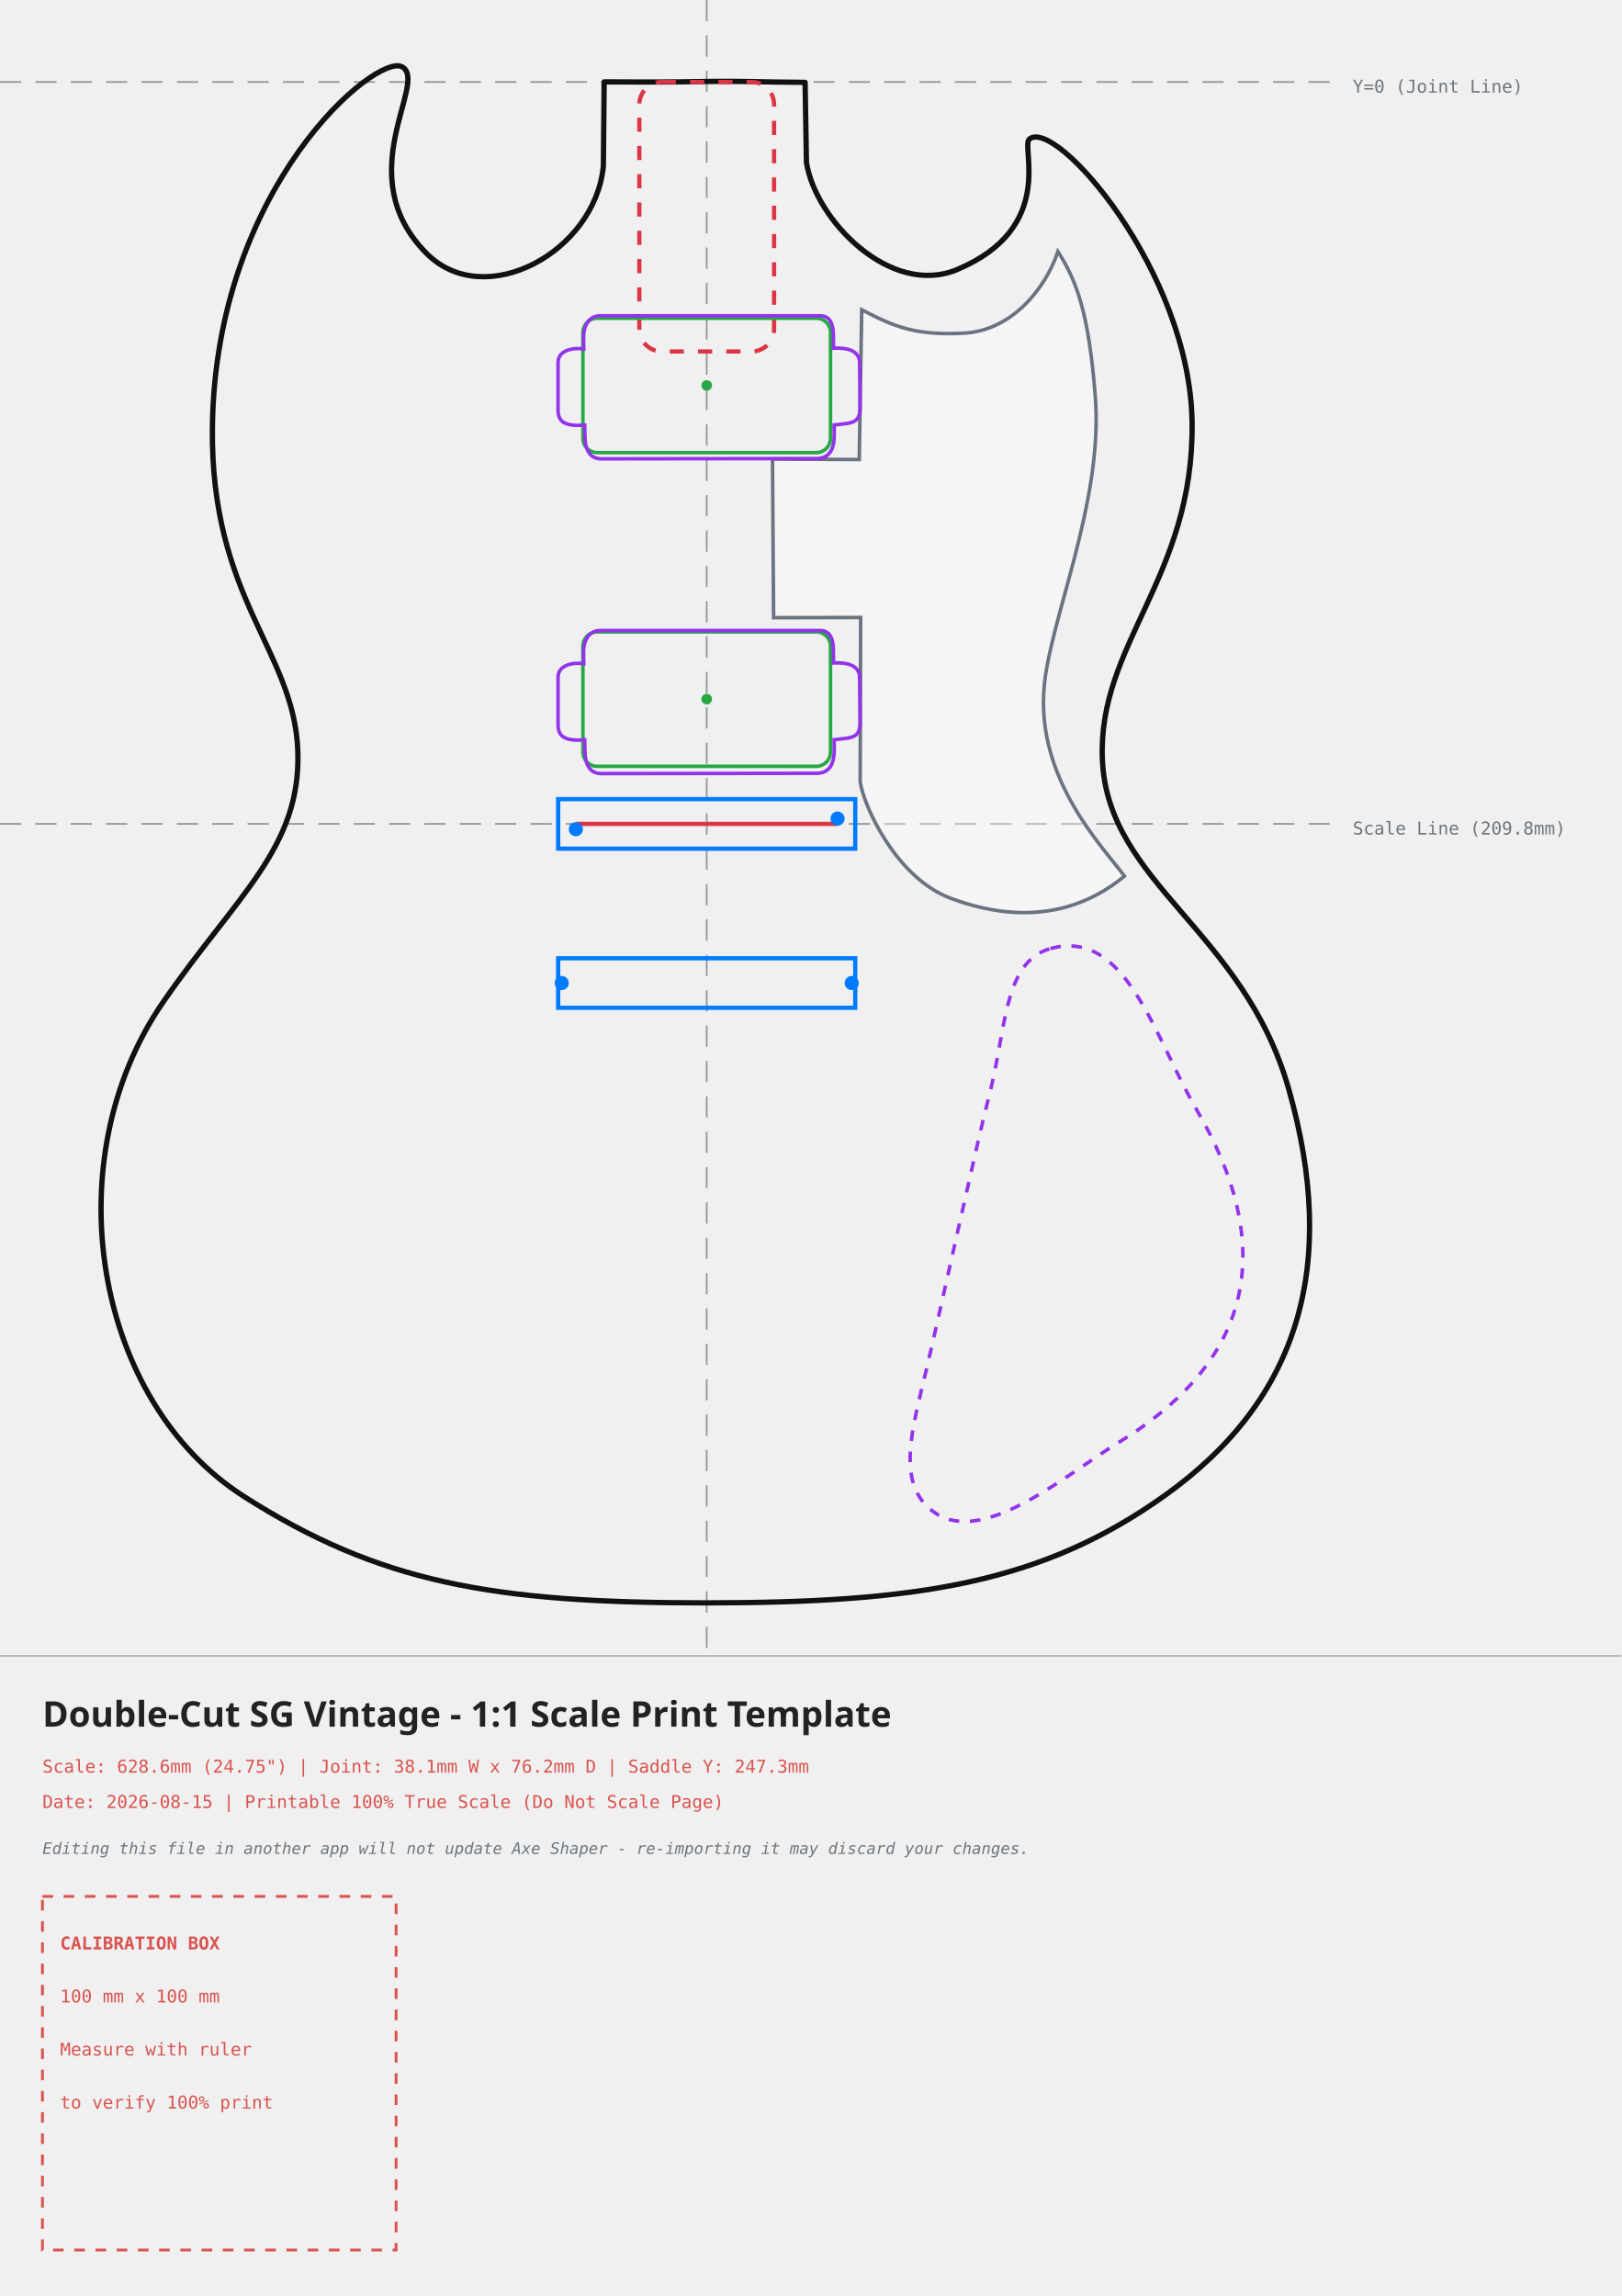
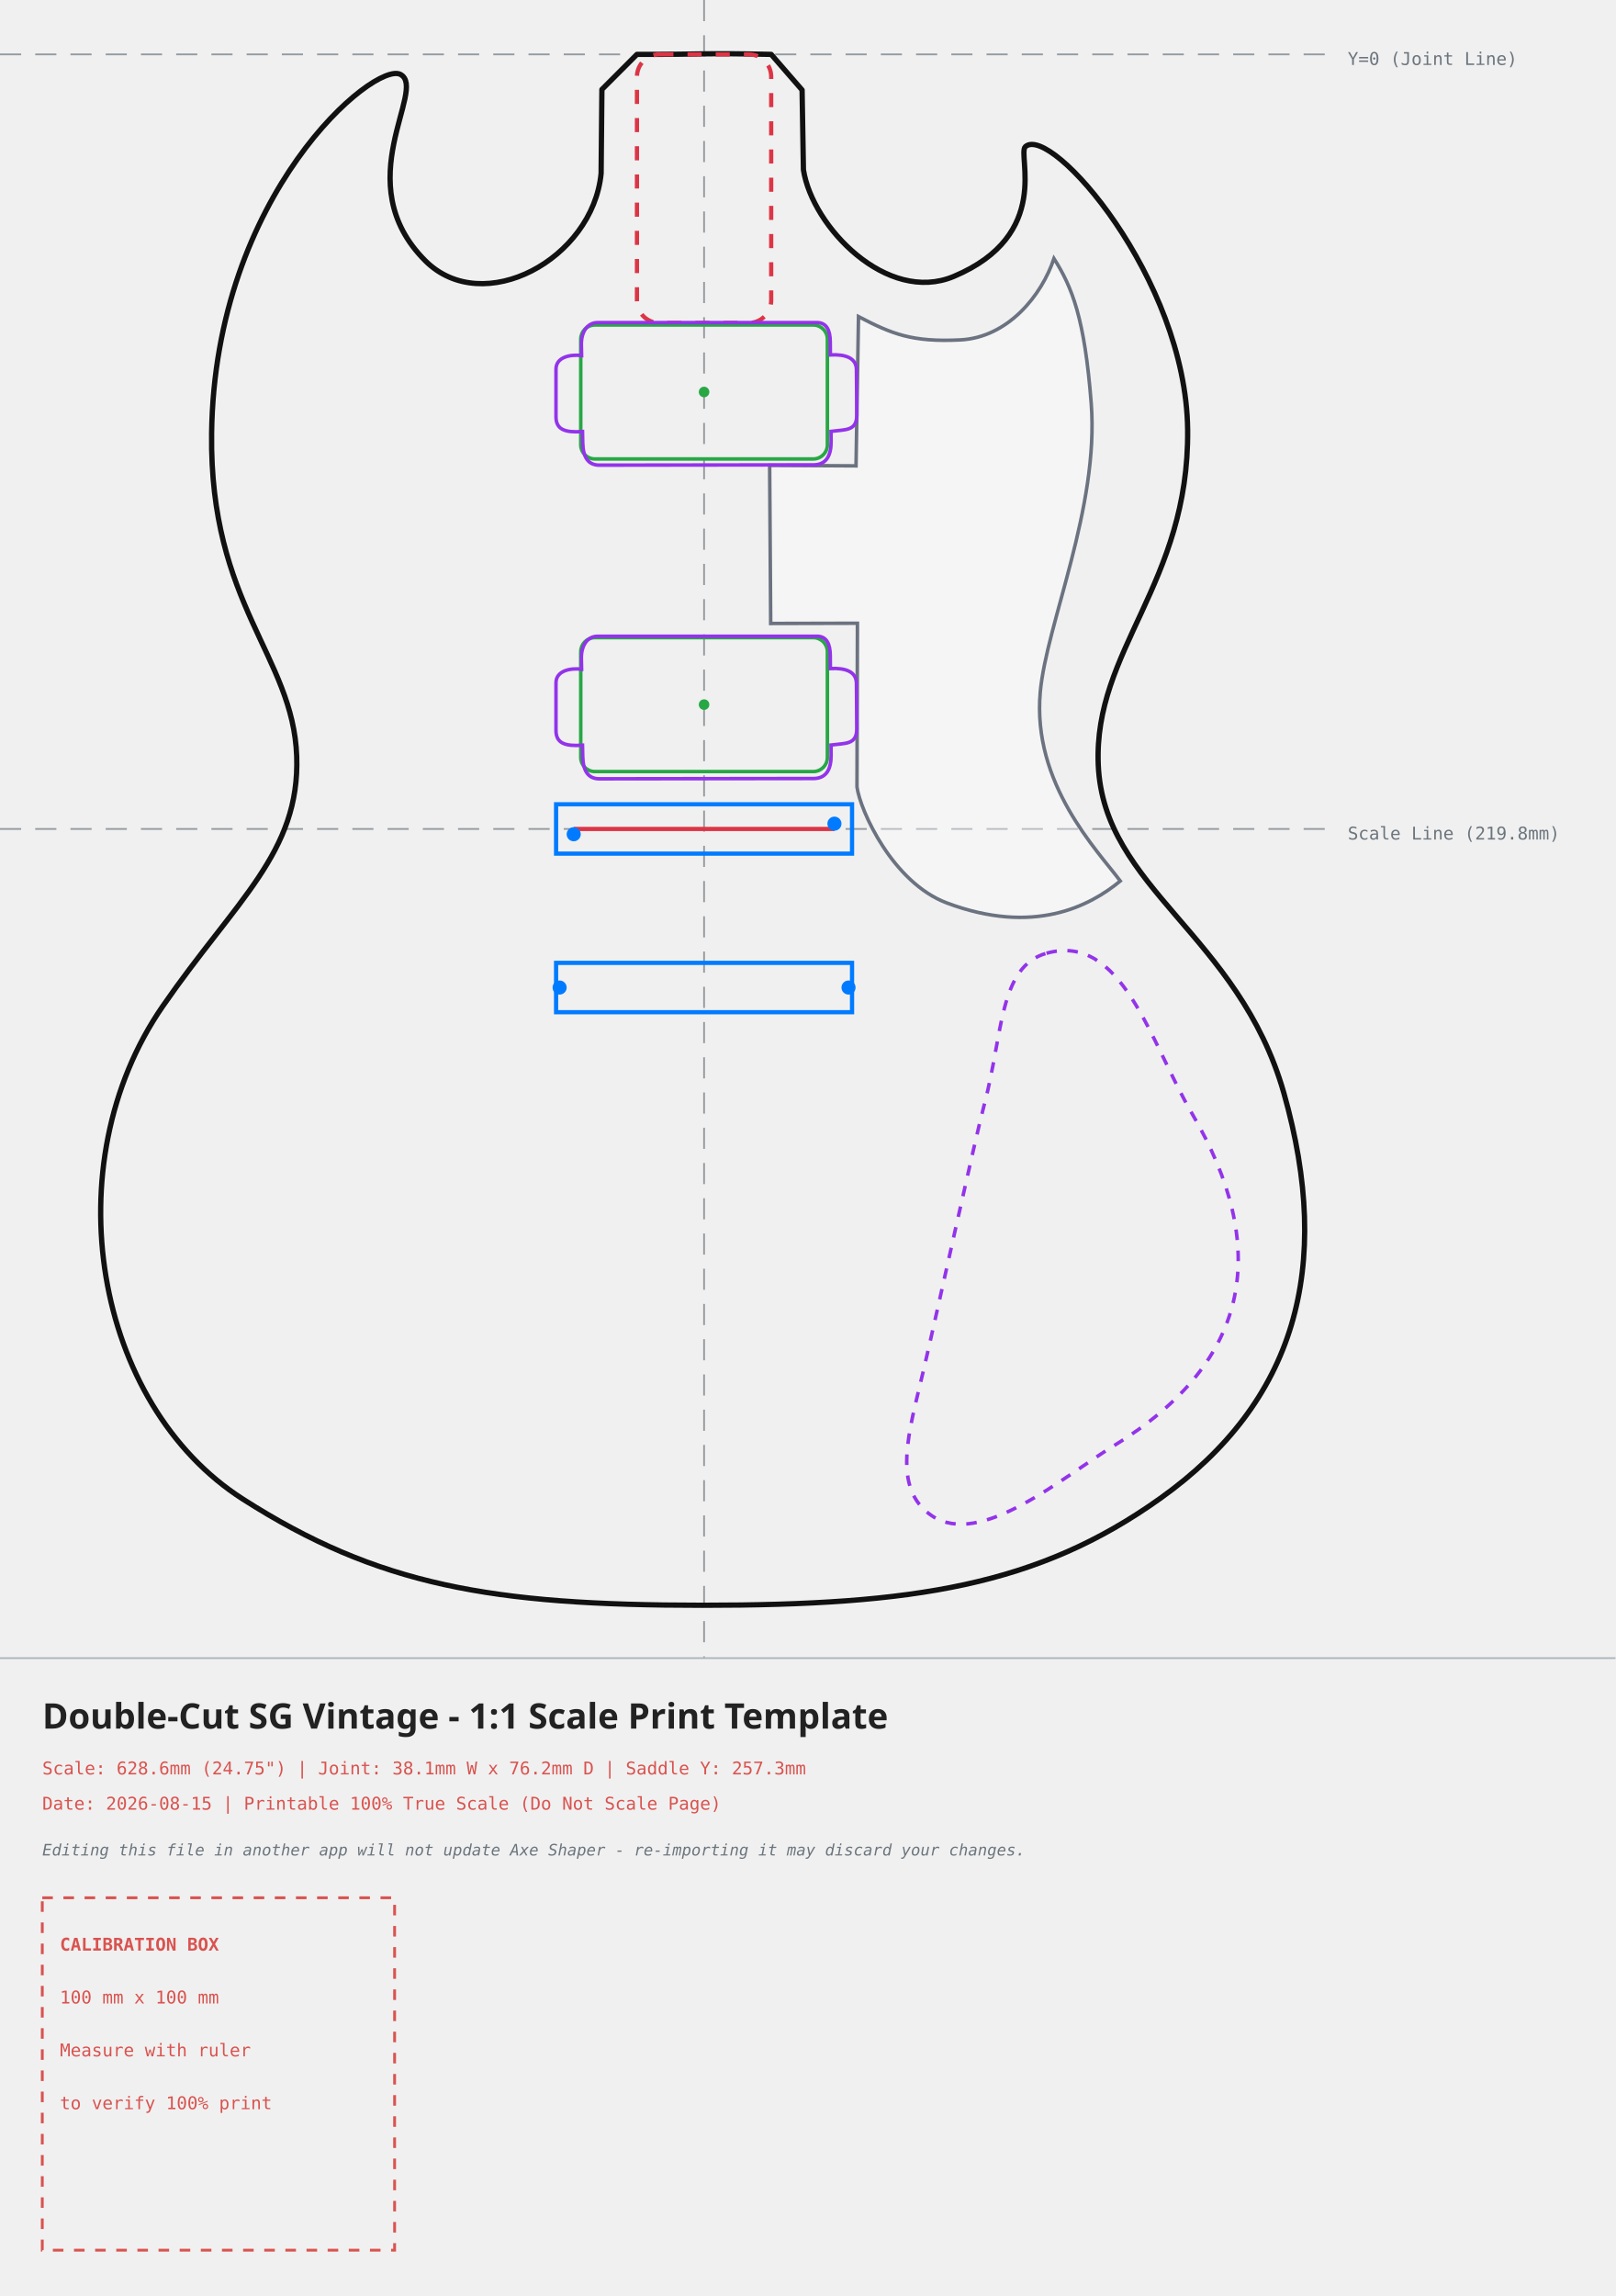
- <svg xmlns="http://www.w3.org/2000/svg" width="458.51mm" height="649.26mm" viewBox="-199.83 -23.19 458.51 649.26">
+ <svg xmlns="http://www.w3.org/2000/svg" width="458.51mm" height="651.50mm" viewBox="-199.83 -15.43 458.51 651.50">
  <style>
    .body-line { fill: none; stroke: #111111; stroke-width: 1.5; stroke-linecap: round; stroke-linejoin: round; }
    .neck-pocket { fill: none; stroke: #dc3545; stroke-width: 1.2; stroke-dasharray: 4,4; }
    .pickup-rout { fill: none; stroke: #28a745; stroke-width: 1.0; }
    .bridge-rout { fill: none; stroke: #007bff; stroke-width: 1.2; }
    .back-route { fill: none; stroke: #9333ea; stroke-width: 1.0; stroke-dasharray: 3,3; }
    .front-route { fill: none; stroke: #9333ea; stroke-width: 1.0; }
    .pickguard { fill: #ffffff; fill-opacity: 0.35; stroke: #6b7280; stroke-width: 1.0; }
    .center-axis { fill: none; stroke: #6c757d; stroke-width: 0.5; stroke-dasharray: 6,4; opacity: 0.7; }
    .calibration-box { fill: none; stroke: #d9534f; stroke-width: 0.8; stroke-dasharray: 3,3; }
    .band-rule { fill: none; stroke: #adb5bd; stroke-width: 0.5; }
    .text-label { font-family: monospace, sans-serif; font-size: 5px; fill: #d9534f; }
    .disclaimer-label { font-family: monospace, sans-serif; font-size: 4.5px; font-style: italic; fill: #6c757d; }
    .axis-label { font-family: monospace, sans-serif; font-size: 5px; fill: #6c757d; }
    .title-label { font-family: sans-serif; font-size: 10px; font-weight: bold; fill: #222222; }
  </style>
  <g>
-     <line x1="0" y1="-23.19" x2="0" y2="445.07" class="center-axis" />
+     <line x1="0" y1="-15.43" x2="0" y2="455.07" class="center-axis" />
    <line x1="-199.83" y1="0" x2="178.68" y2="0" class="center-axis" />
    <text x="182.68" y="3" class="axis-label">Y=0 (Joint Line)</text>
-     <line x1="-199.83" y1="209.79" x2="178.68" y2="209.79" class="center-axis" stroke="#007bff" />
-     <text x="182.68" y="212.79" class="axis-label" fill="#007bff">Scale Line (209.8mm)</text>
-     <path d="M 97.19 245.06 C 118.65 239.06, 126.51 270.03, 138.58 290.70 C 160.30 327.91, 156.17 360.46, 116.28 384.83 C 101.68 393.75, 78.45 413.93, 64.69 404.70 C 53.01 396.88, 58.19 380.76, 62.18 363.82 C 66.17 346.89, 76.95 297.65, 79.58 287.78 C 84.83 268.12, 83.68 248.84, 97.19 245.06 Z" class="back-route" />
-     <path d="M -19.05 0.00 C -19.05 0.00, -29.00 -0.04, -29.00 -0.04 C -29.00 -0.04, -29.22 23.78, -29.22 23.78 C -31.59 48.15, -62.76 64.90, -79.12 48.56 C -101.37 26.33, -78.37 -0.17, -86.17 -4.31 C -93.49 -8.19, -138.92 29.57, -139.77 97.55 C -140.38 146.10, -116.60 160.80, -115.62 189.19 C -114.68 216.45, -132.81 229.94, -153.63 260.07 C -184.83 305.22, -172.99 373.07, -130.88 399.96 C -92.57 424.42, -60.46 430.07, -0.46 430.07 C 59.54 430.07, 94.78 424.52, 129.55 399.69 C 167.72 372.44, 178.68 334.40, 164.55 284.70 C 151.75 239.72, 113.39 226.69, 111.88 191.62 C 110.48 159.01, 137.71 140.22, 137.25 96.48 C 136.79 53.54, 98.47 9.77, 91.20 16.18 C 88.76 18.33, 99.00 41.21, 70.84 53.02 C 51.97 60.93, 30.72 39.02, 28.20 22.74 C 28.20 22.74, 27.82 0.10, 27.82 0.10 C 27.82 0.10, 19.05 0.00, 19.05 0.00 C -1.22 -0.43, 1.22 0.04, -19.05 0.00 Z" class="body-line" />
-     <path d="M 43.83 64.41 C 53.29 69.32, 59.02 71.71, 72.73 71.02 C 86.25 70.34, 95.84 58.38, 99.31 47.93 C 104.46 56.07, 108.01 64.85, 109.88 89.01 C 112.17 118.68, 97.18 151.56, 95.42 170.93 C 93.06 197.00, 111.77 216.02, 118.13 224.56 C 109.44 231.75, 93.48 240.02, 68.88 230.78 C 53.54 225.01, 44.30 204.58, 43.40 197.88 C 43.40 197.88, 43.53 151.42, 43.53 151.42 C 43.53 151.42, 18.91 151.48, 18.91 151.48 C 18.91 151.48, 18.61 106.62, 18.61 106.62 C 18.61 106.62, 43.13 106.76, 43.13 106.76 C 43.13 106.76, 43.83 64.41, 43.83 64.41 Z" class="pickguard" style="fill:#ffffff" />
+     <line x1="-199.83" y1="219.79" x2="178.68" y2="219.79" class="center-axis" stroke="#007bff" />
+     <text x="182.68" y="222.79" class="axis-label" fill="#007bff">Scale Line (219.8mm)</text>
+     <path d="M 97.19 255.06 C 118.65 249.06, 126.51 280.03, 138.58 300.70 C 160.30 337.91, 156.17 370.46, 116.28 394.83 C 101.68 403.75, 78.45 423.93, 64.69 414.70 C 53.01 406.88, 58.19 390.76, 62.18 373.82 C 66.17 356.89, 76.95 307.65, 79.58 297.78 C 84.83 278.12, 83.68 258.84, 97.19 255.06 Z" class="back-route" />
+     <path d="M -19.05 0.00 C -19.05 0.00, -29.00 9.96, -29.00 9.96 C -29.00 9.96, -29.22 33.78, -29.22 33.78 C -31.59 58.15, -62.76 74.90, -79.12 58.56 C -101.37 36.33, -78.37 9.83, -86.17 5.69 C -93.49 1.81, -138.92 39.57, -139.77 107.55 C -140.38 156.10, -116.60 170.80, -115.62 199.19 C -114.68 226.45, -132.81 239.94, -153.63 270.07 C -184.83 315.22, -172.99 383.07, -130.88 409.96 C -92.57 434.42, -60.46 440.07, -0.46 440.07 C 59.54 440.07, 94.78 434.52, 129.55 409.69 C 167.72 382.44, 178.68 344.40, 164.55 294.70 C 151.75 249.72, 113.39 236.69, 111.88 201.62 C 110.48 169.01, 137.71 150.22, 137.25 106.48 C 136.79 63.54, 98.47 19.77, 91.20 26.18 C 88.76 28.33, 99.00 51.21, 70.84 63.02 C 51.97 70.93, 30.72 49.02, 28.20 32.74 C 28.20 32.74, 27.82 10.10, 27.82 10.10 C 27.82 10.10, 19.05 0.00, 19.05 0.00 C -1.22 -0.43, 1.22 0.04, -19.05 0.00 Z" class="body-line" />
+     <path d="M 43.83 74.41 C 53.29 79.32, 59.02 81.71, 72.73 81.02 C 86.25 80.34, 95.84 68.38, 99.31 57.93 C 104.46 66.07, 108.01 74.85, 109.88 99.01 C 112.17 128.68, 97.18 161.56, 95.42 180.93 C 93.06 207.00, 111.77 226.02, 118.13 234.56 C 109.44 241.75, 93.48 250.02, 68.88 240.78 C 53.54 235.01, 44.30 214.58, 43.40 207.88 C 43.40 207.88, 43.53 161.42, 43.53 161.42 C 43.53 161.42, 18.91 161.48, 18.91 161.48 C 18.91 161.48, 18.61 116.62, 18.61 116.62 C 18.61 116.62, 43.13 116.76, 43.13 116.76 C 43.13 116.76, 43.83 74.41, 43.83 74.41 Z" class="pickguard" style="fill:#ffffff" />
    <rect x="-19.05" y="0" width="38.1" height="76.2" rx="6.35" ry="6.35" class="neck-pocket" />
-     <g transform="translate(0, 85.79989) rotate(0)">
+     <g transform="translate(0, 95.79989) rotate(0)">
      <rect x="-35.00" y="-19.00" width="70" height="38" rx="4" ry="4" class="pickup-rout" />
      <circle cx="0" cy="0" r="1.5" fill="#28a745" />
    </g>
-     <g transform="translate(0, 174.5036) rotate(0)">
+     <g transform="translate(0, 184.5036) rotate(0)">
      <rect x="-35.00" y="-19.00" width="70" height="38" rx="4" ry="4" class="pickup-rout" />
      <circle cx="0" cy="0" r="1.5" fill="#28a745" />
    </g>
-     <path d="M -30.22 66.11 C -30.22 66.11, 31.89 66.11, 31.89 66.11 C 34.80 66.00, 35.79 68.36, 35.82 71.51 C 35.82 71.51, 35.85 75.27, 35.85 75.27 C 40.18 75.06, 43.23 76.13, 43.25 79.52 C 43.25 79.52, 43.36 92.52, 43.36 92.52 C 43.23 96.92, 40.13 96.43, 36.03 96.97 C 36.03 96.97, 36.06 99.79, 36.06 99.79 C 36.09 103.96, 34.60 106.48, 31.04 106.48 C 31.04 106.48, -29.95 106.56, -29.95 106.56 C -32.76 106.46, -34.34 104.51, -34.43 100.24 C -34.43 100.24, -34.50 97.03, -34.50 97.03 C -39.54 97.38, -42.01 96.44, -42.03 92.87 C -42.03 92.87, -42.03 79.35, -42.03 79.35 C -42.05 75.84, -37.88 75.07, -34.76 75.46 C -34.76 75.46, -34.82 72.48, -34.82 72.48 C -34.91 68.78, -33.14 66.11, -30.22 66.11 Z" class="front-route" />
-     <path d="M -30.22 155.11 C -30.22 155.11, 31.89 155.11, 31.89 155.11 C 34.80 155.00, 35.79 157.36, 35.82 160.51 C 35.82 160.51, 35.85 164.27, 35.85 164.27 C 40.18 164.06, 43.23 165.13, 43.25 168.52 C 43.25 168.52, 43.36 181.52, 43.36 181.52 C 43.23 185.92, 40.13 185.43, 36.03 185.97 C 36.03 185.97, 36.06 188.79, 36.06 188.79 C 36.09 192.96, 34.60 195.48, 31.04 195.48 C 31.04 195.48, -29.95 195.56, -29.95 195.56 C -32.76 195.46, -34.34 193.51, -34.43 189.24 C -34.43 189.24, -34.50 186.03, -34.50 186.03 C -39.54 186.38, -42.01 185.44, -42.03 181.87 C -42.03 181.87, -42.03 168.35, -42.03 168.35 C -42.05 164.84, -37.88 164.07, -34.76 164.46 C -34.76 164.46, -34.82 161.48, -34.82 161.48 C -34.91 157.78, -33.14 155.11, -30.22 155.11 Z" class="front-route" />
+     <path d="M -30.22 76.11 C -30.22 76.11, 31.89 76.11, 31.89 76.11 C 34.80 76.00, 35.79 78.36, 35.82 81.51 C 35.82 81.51, 35.85 85.27, 35.85 85.27 C 40.18 85.06, 43.23 86.13, 43.25 89.52 C 43.25 89.52, 43.36 102.52, 43.36 102.52 C 43.23 106.92, 40.13 106.43, 36.03 106.97 C 36.03 106.97, 36.06 109.79, 36.06 109.79 C 36.09 113.96, 34.60 116.48, 31.04 116.48 C 31.04 116.48, -29.95 116.56, -29.95 116.56 C -32.76 116.46, -34.34 114.51, -34.43 110.24 C -34.43 110.24, -34.50 107.03, -34.50 107.03 C -39.54 107.38, -42.01 106.44, -42.03 102.87 C -42.03 102.87, -42.03 89.35, -42.03 89.35 C -42.05 85.84, -37.88 85.07, -34.76 85.46 C -34.76 85.46, -34.82 82.48, -34.82 82.48 C -34.91 78.78, -33.14 76.11, -30.22 76.11 Z" class="front-route" />
+     <path d="M -30.22 165.11 C -30.22 165.11, 31.89 165.11, 31.89 165.11 C 34.80 165.00, 35.79 167.36, 35.82 170.51 C 35.82 170.51, 35.85 174.27, 35.85 174.27 C 40.18 174.06, 43.23 175.13, 43.25 178.52 C 43.25 178.52, 43.36 191.52, 43.36 191.52 C 43.23 195.92, 40.13 195.43, 36.03 195.97 C 36.03 195.97, 36.06 198.79, 36.06 198.79 C 36.09 202.96, 34.60 205.48, 31.04 205.48 C 31.04 205.48, -29.95 205.56, -29.95 205.56 C -32.76 205.46, -34.34 203.51, -34.43 199.24 C -34.43 199.24, -34.50 196.03, -34.50 196.03 C -39.54 196.38, -42.01 195.44, -42.03 191.87 C -42.03 191.87, -42.03 178.35, -42.03 178.35 C -42.05 174.84, -37.88 174.07, -34.76 174.46 C -34.76 174.46, -34.82 171.48, -34.82 171.48 C -34.91 167.78, -33.14 165.11, -30.22 165.11 Z" class="front-route" />
    <g id="bridge-hardware">
-       <rect x="-42.00" y="202.79" width="84" height="14" class="bridge-rout" />
-       <rect x="-42.00" y="247.79" width="84" height="14" class="bridge-rout" />
-       <line x1="-37.00" y1="209.79" x2="37.00" y2="209.79" stroke="#dc3545" stroke-width="1.2" />
-       <g transform="translate(0, 209.79)">
+       <rect x="-42.00" y="212.79" width="84" height="14" class="bridge-rout" />
+       <rect x="-42.00" y="257.79" width="84" height="14" class="bridge-rout" />
+       <line x1="-37.00" y1="219.79" x2="37.00" y2="219.79" stroke="#dc3545" stroke-width="1.2" />
+       <g transform="translate(0, 219.79)">
        <circle cx="-37" cy="1.5" r="2" fill="#007bff" />
        <circle cx="37" cy="-1.5" r="2" fill="#007bff" />
        <circle cx="-41" cy="45" r="2" fill="#007bff" />
        <circle cx="41" cy="45" r="2" fill="#007bff" />
      </g>
    </g>
  </g>
  <g>
-     <line x1="-199.83" y1="445.07" x2="258.68" y2="445.07" class="band-rule" />
-     <text x="-187.83" y="465.07" class="title-label">Double-Cut SG Vintage - 1:1 Scale Print Template</text>
-     <text x="-187.83" y="478.07" class="text-label">Scale: 628.6mm (24.75") | Joint: 38.1mm W x 76.2mm D | Saddle Y: 247.3mm</text>
-     <text x="-187.83" y="488.07" class="text-label">Date: 2026-08-15 | Printable 100% True Scale (Do Not Scale Page)</text>
-     <text x="-187.83" y="501.07" class="disclaimer-label">Editing this file in another app will not update Axe Shaper - re-importing it may discard your changes.</text>
-     <g transform="translate(-187.83, 513.07)">
+     <line x1="-199.83" y1="455.07" x2="258.68" y2="455.07" class="band-rule" />
+     <text x="-187.83" y="475.07" class="title-label">Double-Cut SG Vintage - 1:1 Scale Print Template</text>
+     <text x="-187.83" y="488.07" class="text-label">Scale: 628.6mm (24.75") | Joint: 38.1mm W x 76.2mm D | Saddle Y: 257.3mm</text>
+     <text x="-187.83" y="498.07" class="text-label">Date: 2026-08-15 | Printable 100% True Scale (Do Not Scale Page)</text>
+     <text x="-187.83" y="511.07" class="disclaimer-label">Editing this file in another app will not update Axe Shaper - re-importing it may discard your changes.</text>
+     <g transform="translate(-187.83, 523.07)">
      <rect x="0" y="0" width="100" height="100" class="calibration-box" />
      <text x="5" y="15" class="text-label" font-weight="bold">CALIBRATION BOX</text>
      <text x="5" y="30" class="text-label">100 mm x 100 mm</text>
      <text x="5" y="45" class="text-label">Measure with ruler</text>
      <text x="5" y="60" class="text-label">to verify 100% print</text>
    </g>
  </g>
</svg>
